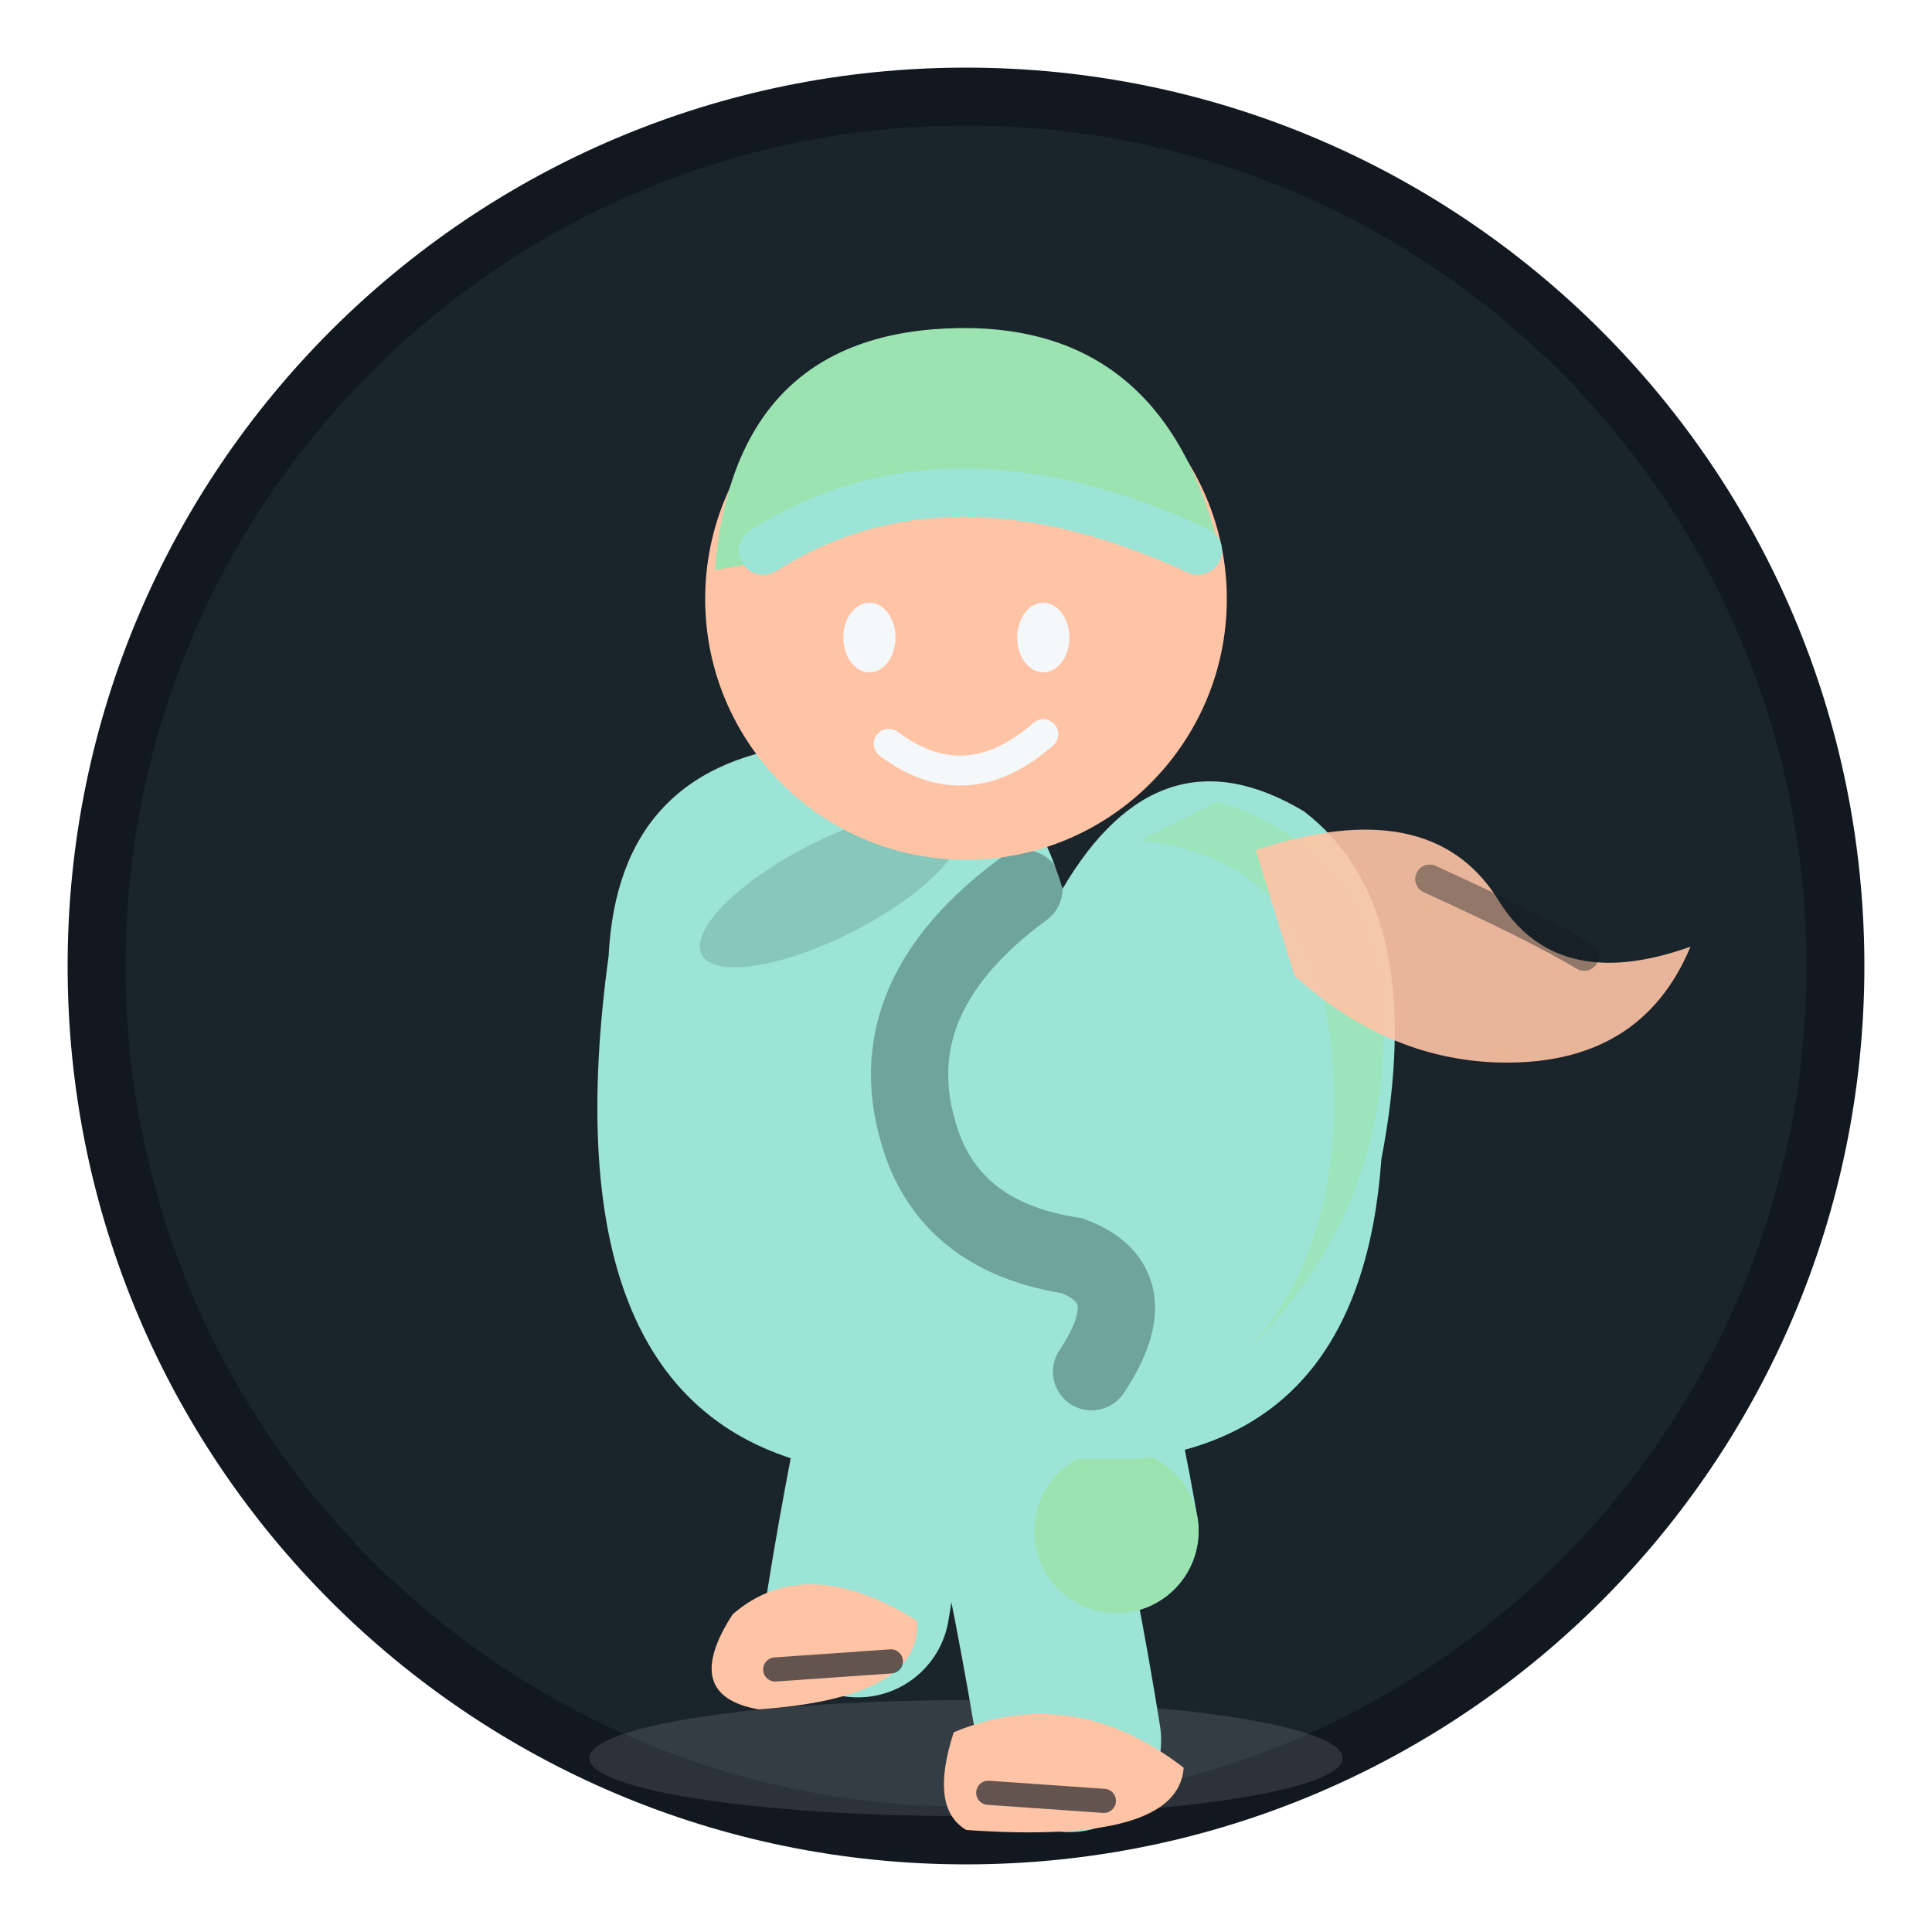
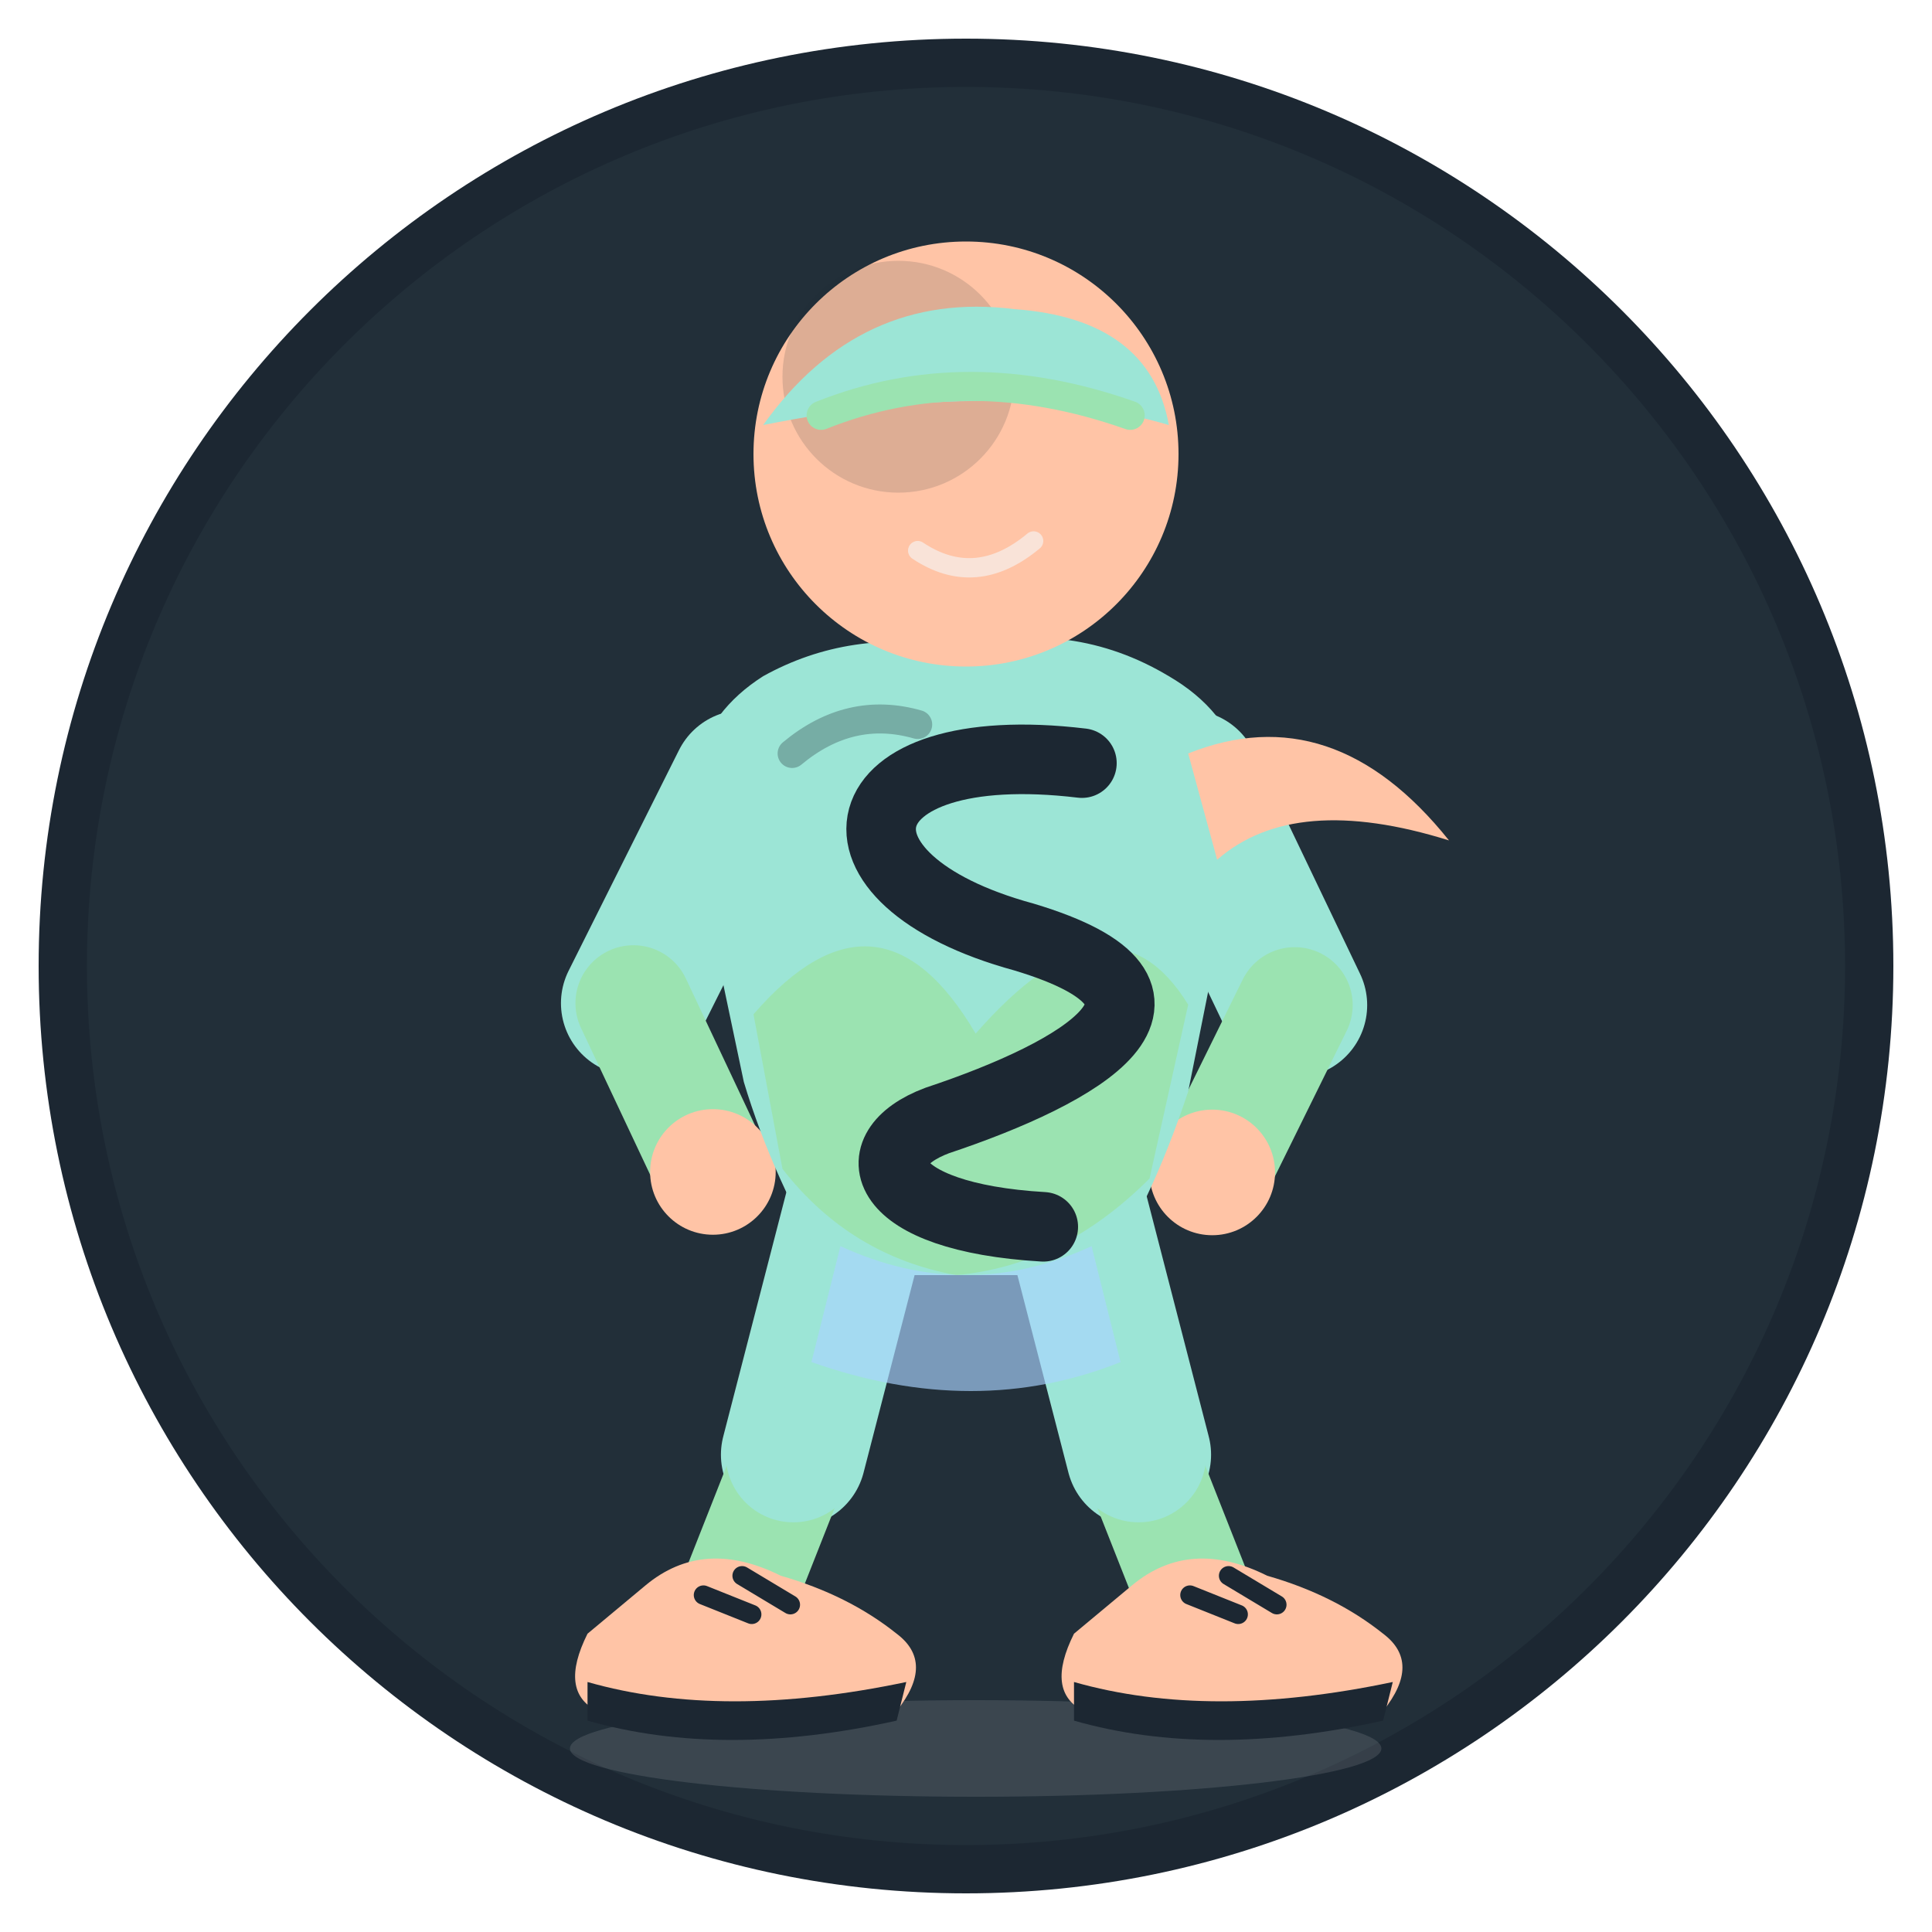
- <svg xmlns="http://www.w3.org/2000/svg" viewBox="0 0 200 200" width="96" height="96" data-pose="idle" data-theme="dark">
-   <g class="m-plate">
-     <circle cx="100" cy="100" r="93" fill="#111820" />
-     <circle cx="100" cy="100" r="87" fill="#9CE5D6" opacity=".065" />
+ <svg xmlns="http://www.w3.org/2000/svg" viewBox="0 0 200 200" width="96" height="96" class="trail-athlete-v3" data-pose="idle">
+   <circle cx="100" cy="100" r="96" fill="#1C2732" />
+   <circle cx="100" cy="100" r="91" fill="#9CE5D6" opacity=".045" />
+   <g class="m-shadow">
+     <ellipse cx="101" cy="181" rx="42" ry="5" fill="#F5F8FA" opacity=".12" />
  </g>
-   <ellipse class="m-shadow" cx="100" cy="182" rx="39" ry="6" fill="#F5F8FA" opacity=".12" />
-   <g class="m-character">
-     <g class="m-leg-a" style="transform-origin:85px 142px;transform:rotate(-4deg)">
-       <path d="M85 142 Q80 159 77 172" fill="none" stroke="#9CE5D6" stroke-width="19" stroke-linecap="round" />
-       <path d="M64 172 Q72 166 83 174 Q83 182 66 182 Q58 180 64 172Z" fill="#FFC4A6" />
-       <path d="M68 178 h12" stroke="#111820" stroke-width="2.5" stroke-linecap="round" opacity=".65" />
-     </g>
-     <g class="m-leg-b" style="transform-origin:115px 142px;transform:rotate(4deg)">
-       <path d="M115 142 Q120 159 123 172" fill="none" stroke="#9CE5D6" stroke-width="19" stroke-linecap="round" />
-       <path d="M111 172 Q123 166 135 174 Q135 182 113 182 Q109 180 111 172Z" fill="#FFC4A6" />
-       <path d="M115 178 h12" stroke="#111820" stroke-width="2.5" stroke-linecap="round" opacity=".65" />
-     </g>
-     <g class="m-arm-a" style="transform-origin:69px 99px;transform:rotate(-10deg)">
-       <path d="M69 99 Q60 116 54 131" fill="none" stroke="#9CE5D6" stroke-width="17" stroke-linecap="round" />
-       <circle cx="54" cy="131" r="8.5" fill="#9BE3B1" />
-     </g>
-     <g class="m-arm-b" style="transform-origin:131px 99px;transform:rotate(12deg)">
-       <path d="M131 99 Q140 116 146 131" fill="none" stroke="#9CE5D6" stroke-width="17" stroke-linecap="round" />
-       <circle cx="146" cy="131" r="8.5" fill="#9BE3B1" />
-     </g>
-     <g class="m-torso" style="transform-origin:100px 118px;transform:rotate(0deg)">
-       <path d="M63 99 Q64 79 84 77 Q104 72 110 92 Q120 75 135 84 Q148 94 143 120 Q141 148 118 151 L82 151 Q57 143 63 99Z" fill="#9CE5D6" />
-       <path d="M106 92 Q91 103 95 117 Q98 128 111 130 Q119 133 113 142" fill="none" stroke="#111820" stroke-width="8" stroke-linecap="round" opacity=".32" />
-       <path d="M118 87 Q137 89 138 111 Q139 129 129 140 Q145 124 143 102 Q140 87 126 83Z" fill="#9BE3B1" opacity=".72" />
-       <ellipse cx="86" cy="92" rx="15" ry="5" fill="#111820" opacity=".15" transform="rotate(-27 86 92)" />
-     </g>
-     <g class="m-ribbon" style="transform-origin:130px 86px">
-       <path d="M130 88 Q148 82 155 93 Q161 103 175 98 Q170 110 156 110 Q144 110 134 101Z" fill="#FFC4A6" opacity=".9" />
-       <path d="M148 91 Q159 96 164 99" fill="none" stroke="#111820" stroke-width="3" opacity=".4" stroke-linecap="round" />
-     </g>
-     <g class="m-head" style="transform-origin:100px 62px">
-       <circle cx="100" cy="62" r="27" fill="#FFC4A6" />
-       <path d="M74 59 Q76 35 98 34 Q120 33 126 56 Q109 47 92 54 Q81 58 74 59Z" fill="#9BE3B1" />
-       <path d="M79 57 Q98 45 124 57" fill="none" stroke="#9CE5D6" stroke-width="5" stroke-linecap="round" />
-       <ellipse cx="90" cy="66" rx="2.7" ry="3.6" fill="#F5F8FA" />
-       <ellipse cx="108" cy="66" rx="2.7" ry="3.6" fill="#F5F8FA" />
-       <path d="M92 77 Q100 83 108 76" fill="none" stroke="#F5F8FA" stroke-width="3.1" stroke-linecap="round" />
-     </g>
-     <g class="m-streaks" opacity="0.0">
-       <path d="M28 98 h23 M20 113 h30 M31 128 h19" stroke="#A9D4FF" stroke-width="4" stroke-linecap="round" opacity=".5" />
+   <g class="m-leg-a">
+     <path d="M89.00 124.00 Q85.56 137.29 82.13 150.59" fill="none" stroke="#9CE5D6" stroke-width="15" stroke-linecap="round" />
+     <path d="M82.13 150.59 Q78.47 159.85 74.82 169.12" fill="none" stroke="#9BE3B1" stroke-width="12" stroke-linecap="round" />
+     <circle cx="82.13" cy="150.59" r="7" fill="#9CE5D6" />
+     <g transform="translate(74.82 169.12)">
+       <path d="M-8 -5 Q-2 -10 6 -6 Q13 -4 18 0 Q22 3 18 8 L-13 8 Q-17 6 -14 0Z" fill="#FFC4A6" />
+       <path d="M-14 5 Q0 9 19 5 L18 9 Q0 13 -14 9Z" fill="#1C2732" />
+       <path d="M-2 -4 L3 -2 M2 -6 L7 -3" stroke="#1C2732" stroke-width="2" stroke-linecap="round" />
    </g>
  </g>
+   <g class="m-leg-b">
+     <path d="M111.00 124.00 Q114.44 137.29 117.87 150.59" fill="none" stroke="#9CE5D6" stroke-width="15" stroke-linecap="round" />
+     <path d="M117.87 150.59 Q121.53 159.85 125.18 169.12" fill="none" stroke="#9BE3B1" stroke-width="12" stroke-linecap="round" />
+     <circle cx="117.87" cy="150.59" r="7" fill="#9CE5D6" />
+     <g transform="translate(125.18 169.12)">
+       <path d="M-8 -5 Q-2 -10 6 -6 Q13 -4 18 0 Q22 3 18 8 L-13 8 Q-17 6 -14 0Z" fill="#FFC4A6" />
+       <path d="M-14 5 Q0 9 19 5 L18 9 Q0 13 -14 9Z" fill="#1C2732" />
+       <path d="M-2 -4 L3 -2 M2 -6 L7 -3" stroke="#1C2732" stroke-width="2" stroke-linecap="round" />
+     </g>
+   </g>
+   <g class="m-arm-a">
+     <path d="M77.00 81.00 Q71.28 92.43 65.57 103.85" fill="none" stroke="#9CE5D6" stroke-width="15" stroke-linecap="round" />
+     <path d="M65.57 103.85 Q69.69 112.59 73.80 121.32" fill="none" stroke="#9BE3B1" stroke-width="12" stroke-linecap="round" />
+     <circle cx="73.80" cy="121.32" r="6.5" fill="#FFC4A6" />
+   </g>
+   <g class="m-arm-b">
+     <path d="M123.00 81.00 Q128.52 92.52 134.03 104.05" fill="none" stroke="#9CE5D6" stroke-width="15" stroke-linecap="round" />
+     <path d="M134.03 104.05 Q129.76 112.71 125.49 121.37" fill="none" stroke="#9BE3B1" stroke-width="12" stroke-linecap="round" />
+     <circle cx="125.49" cy="121.37" r="6.5" fill="#FFC4A6" />
+   </g>
+   <g class="m-torso">
+     <path d="M79 70 Q88 65 99 67 Q111 64 121 70 Q133 77 127 93 L123 113 Q119 125 114 132 L86 132 Q80 122 77 112 L73 93 Q68 77 79 70Z" fill="#9CE5D6" />
+     <path d="M75 76 Q67 83 73 97 Q79 102 84 96 L84 76Z M125 76 Q133 83 127 97 Q121 102 116 96 L116 76Z" fill="#9CE5D6" />
+     <path d="M78 105 Q91 90 101 107 Q115 91 123 104 L119 122 Q110 131 99 132 Q88 130 81 121Z" fill="#9BE3B1" />
+     <path d="M112 79 C87 76 84 91 106 97 C126 103 112 111 97 116 C89 119 91 126 108 127" fill="none" stroke="#1C2732" stroke-width="7.2" stroke-linecap="round" />
+     <path d="M87 129 Q100 135 113 129 L116 141 Q101 147 84 141Z" fill="#A9D4FF" opacity=".65" />
+     <path d="M82 78 Q88 73 95 75" fill="none" stroke="#1C2732" stroke-width="3" opacity=".3" stroke-linecap="round" />
+   </g>
+   <path d="M93 70 L93 63 Q100 59 107 63 L107 70Z" fill="#9CE5D6" />
+   <g class="m-head">
+     <circle cx="100" cy="47" r="22" fill="#FFC4A6" />
+     <circle cx="93" cy="39" r="12" fill="#1C2732" opacity=".15" />
+     <path d="M79 44 Q89 30 105 32 Q119 33 121 44 Q104 39 79 44Z" fill="#9CE5D6" />
+     <path d="M85 43 Q100 37 117 43" fill="none" stroke="#9BE3B1" stroke-width="3" stroke-linecap="round" />
+     <path d="M95 57 Q101 61 107 56" fill="none" stroke="#F5F8FA" stroke-width="2" opacity=".6" stroke-linecap="round" />
+   </g>
+   <g class="m-ribbon">
+     <path d="M123 78 Q138 72 150 87 Q134 82 126 89Z" fill="#FFC4A6" />
+   </g>
</svg>
